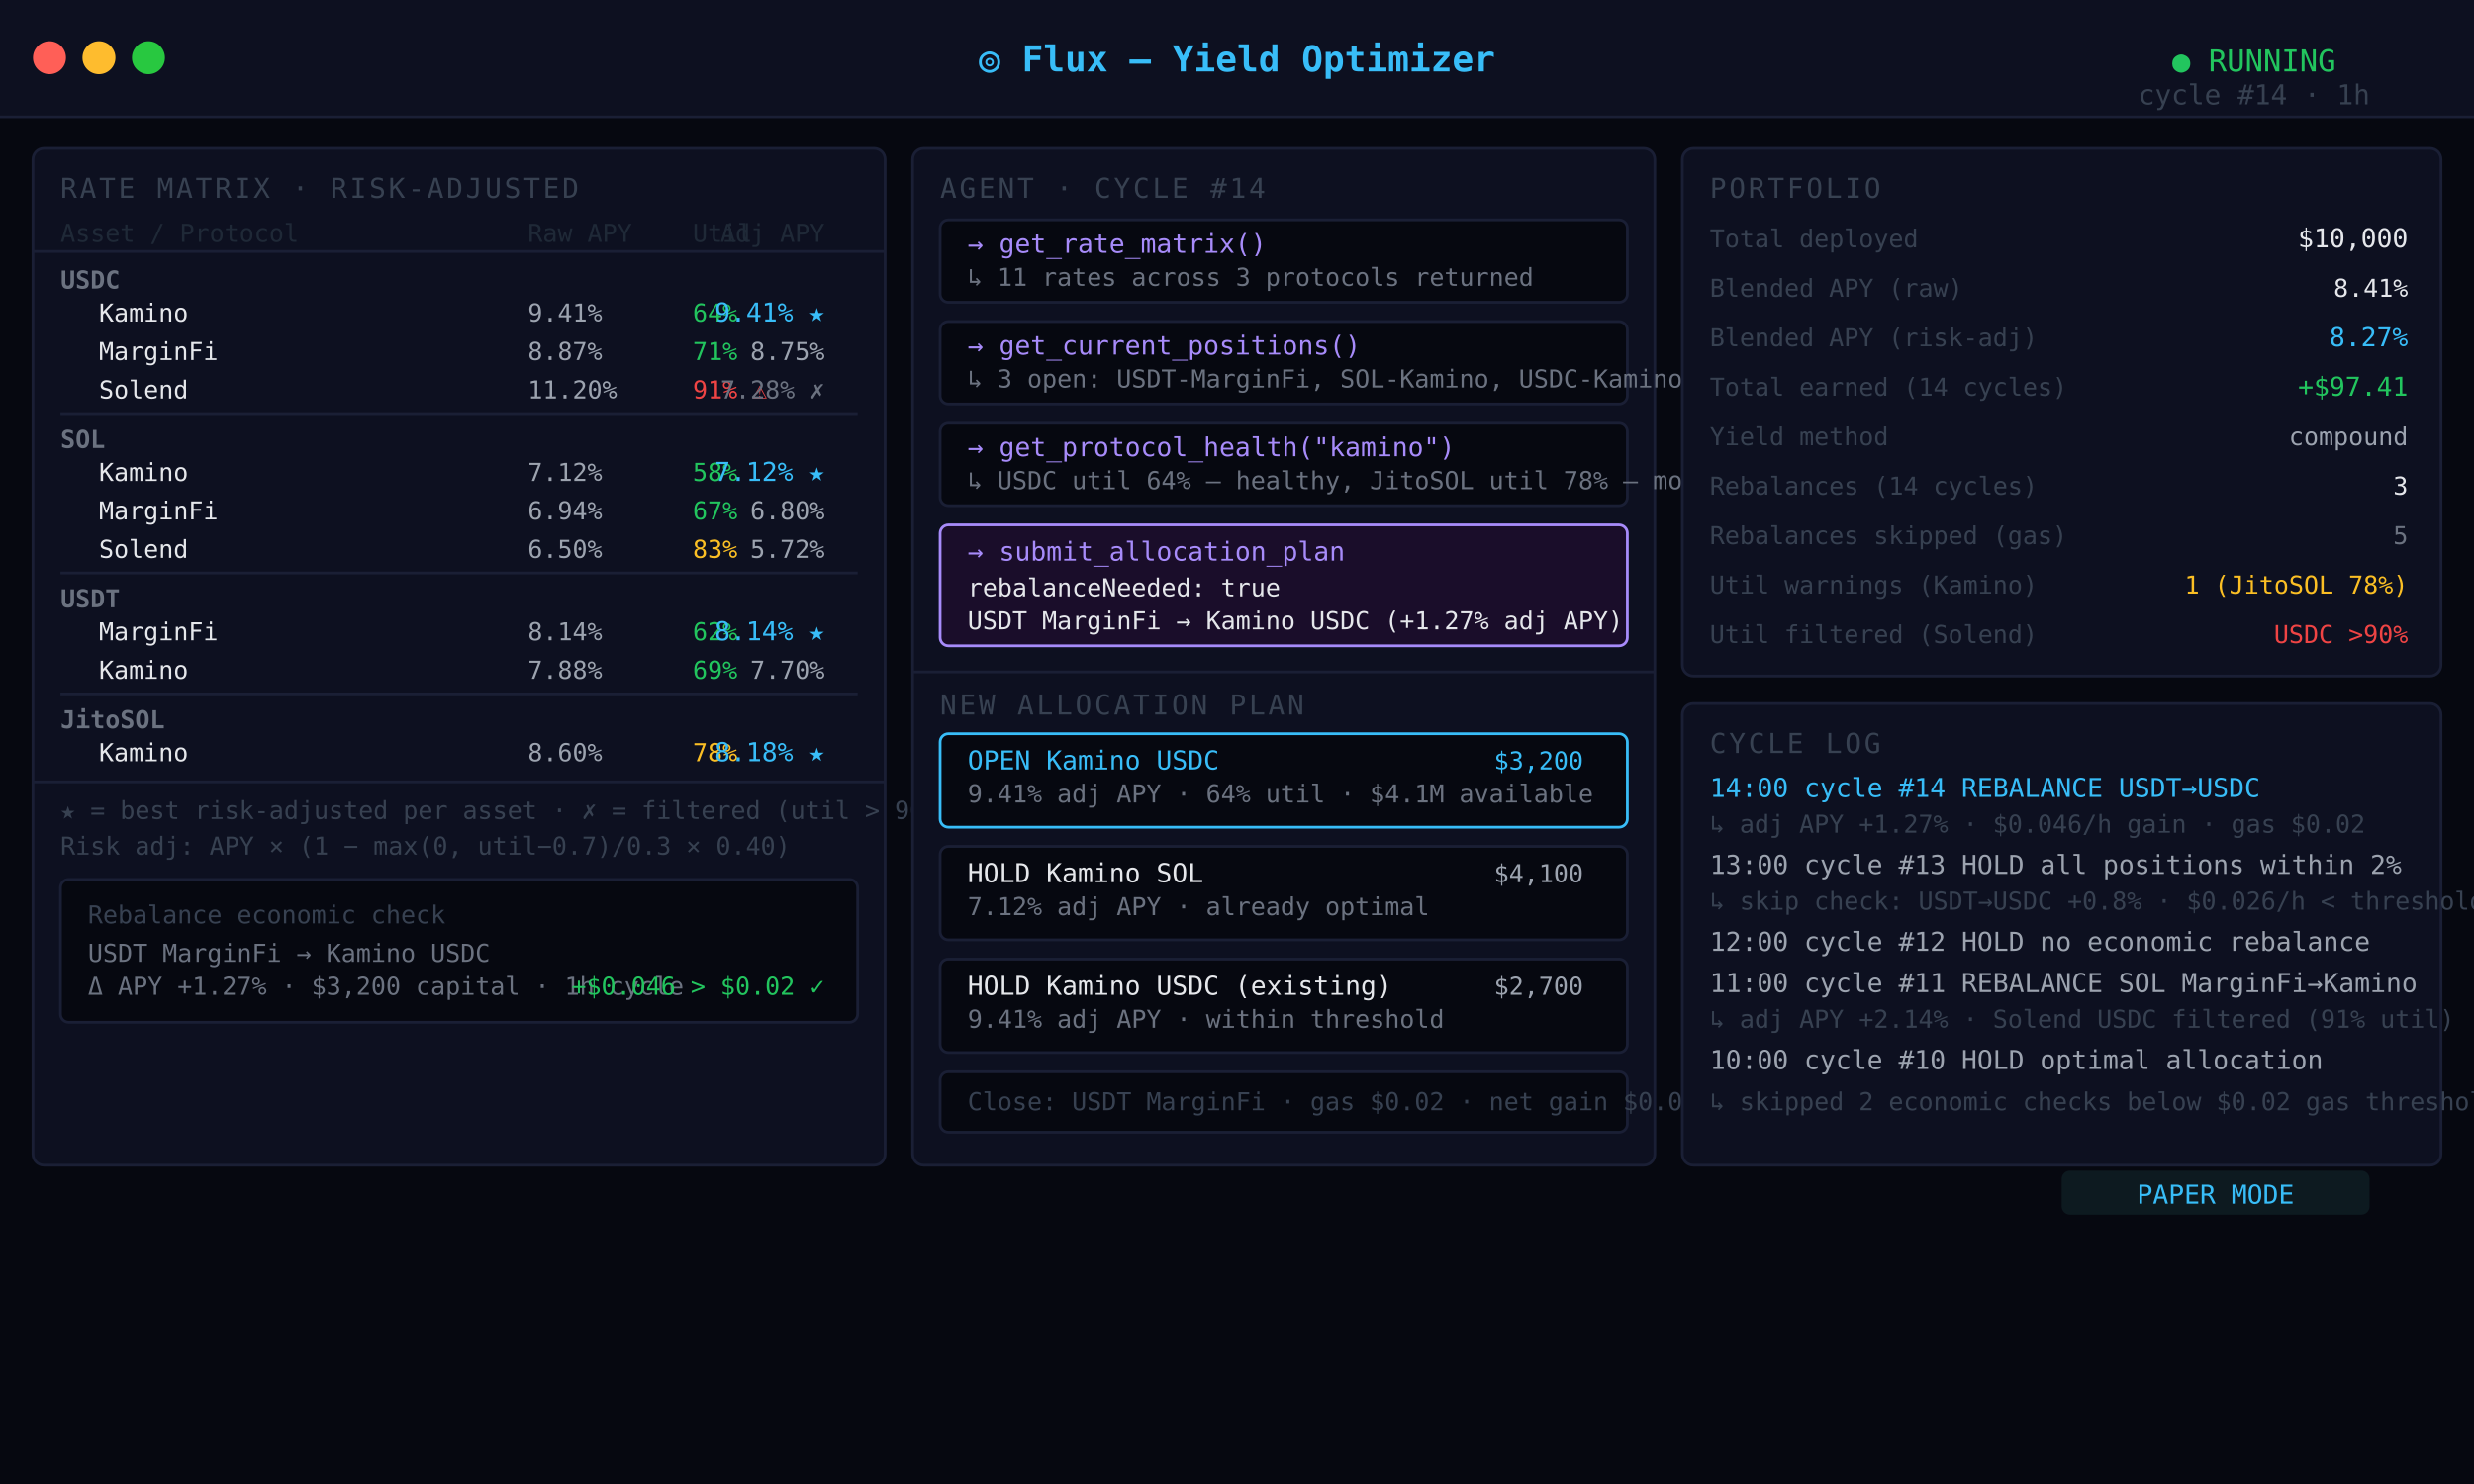
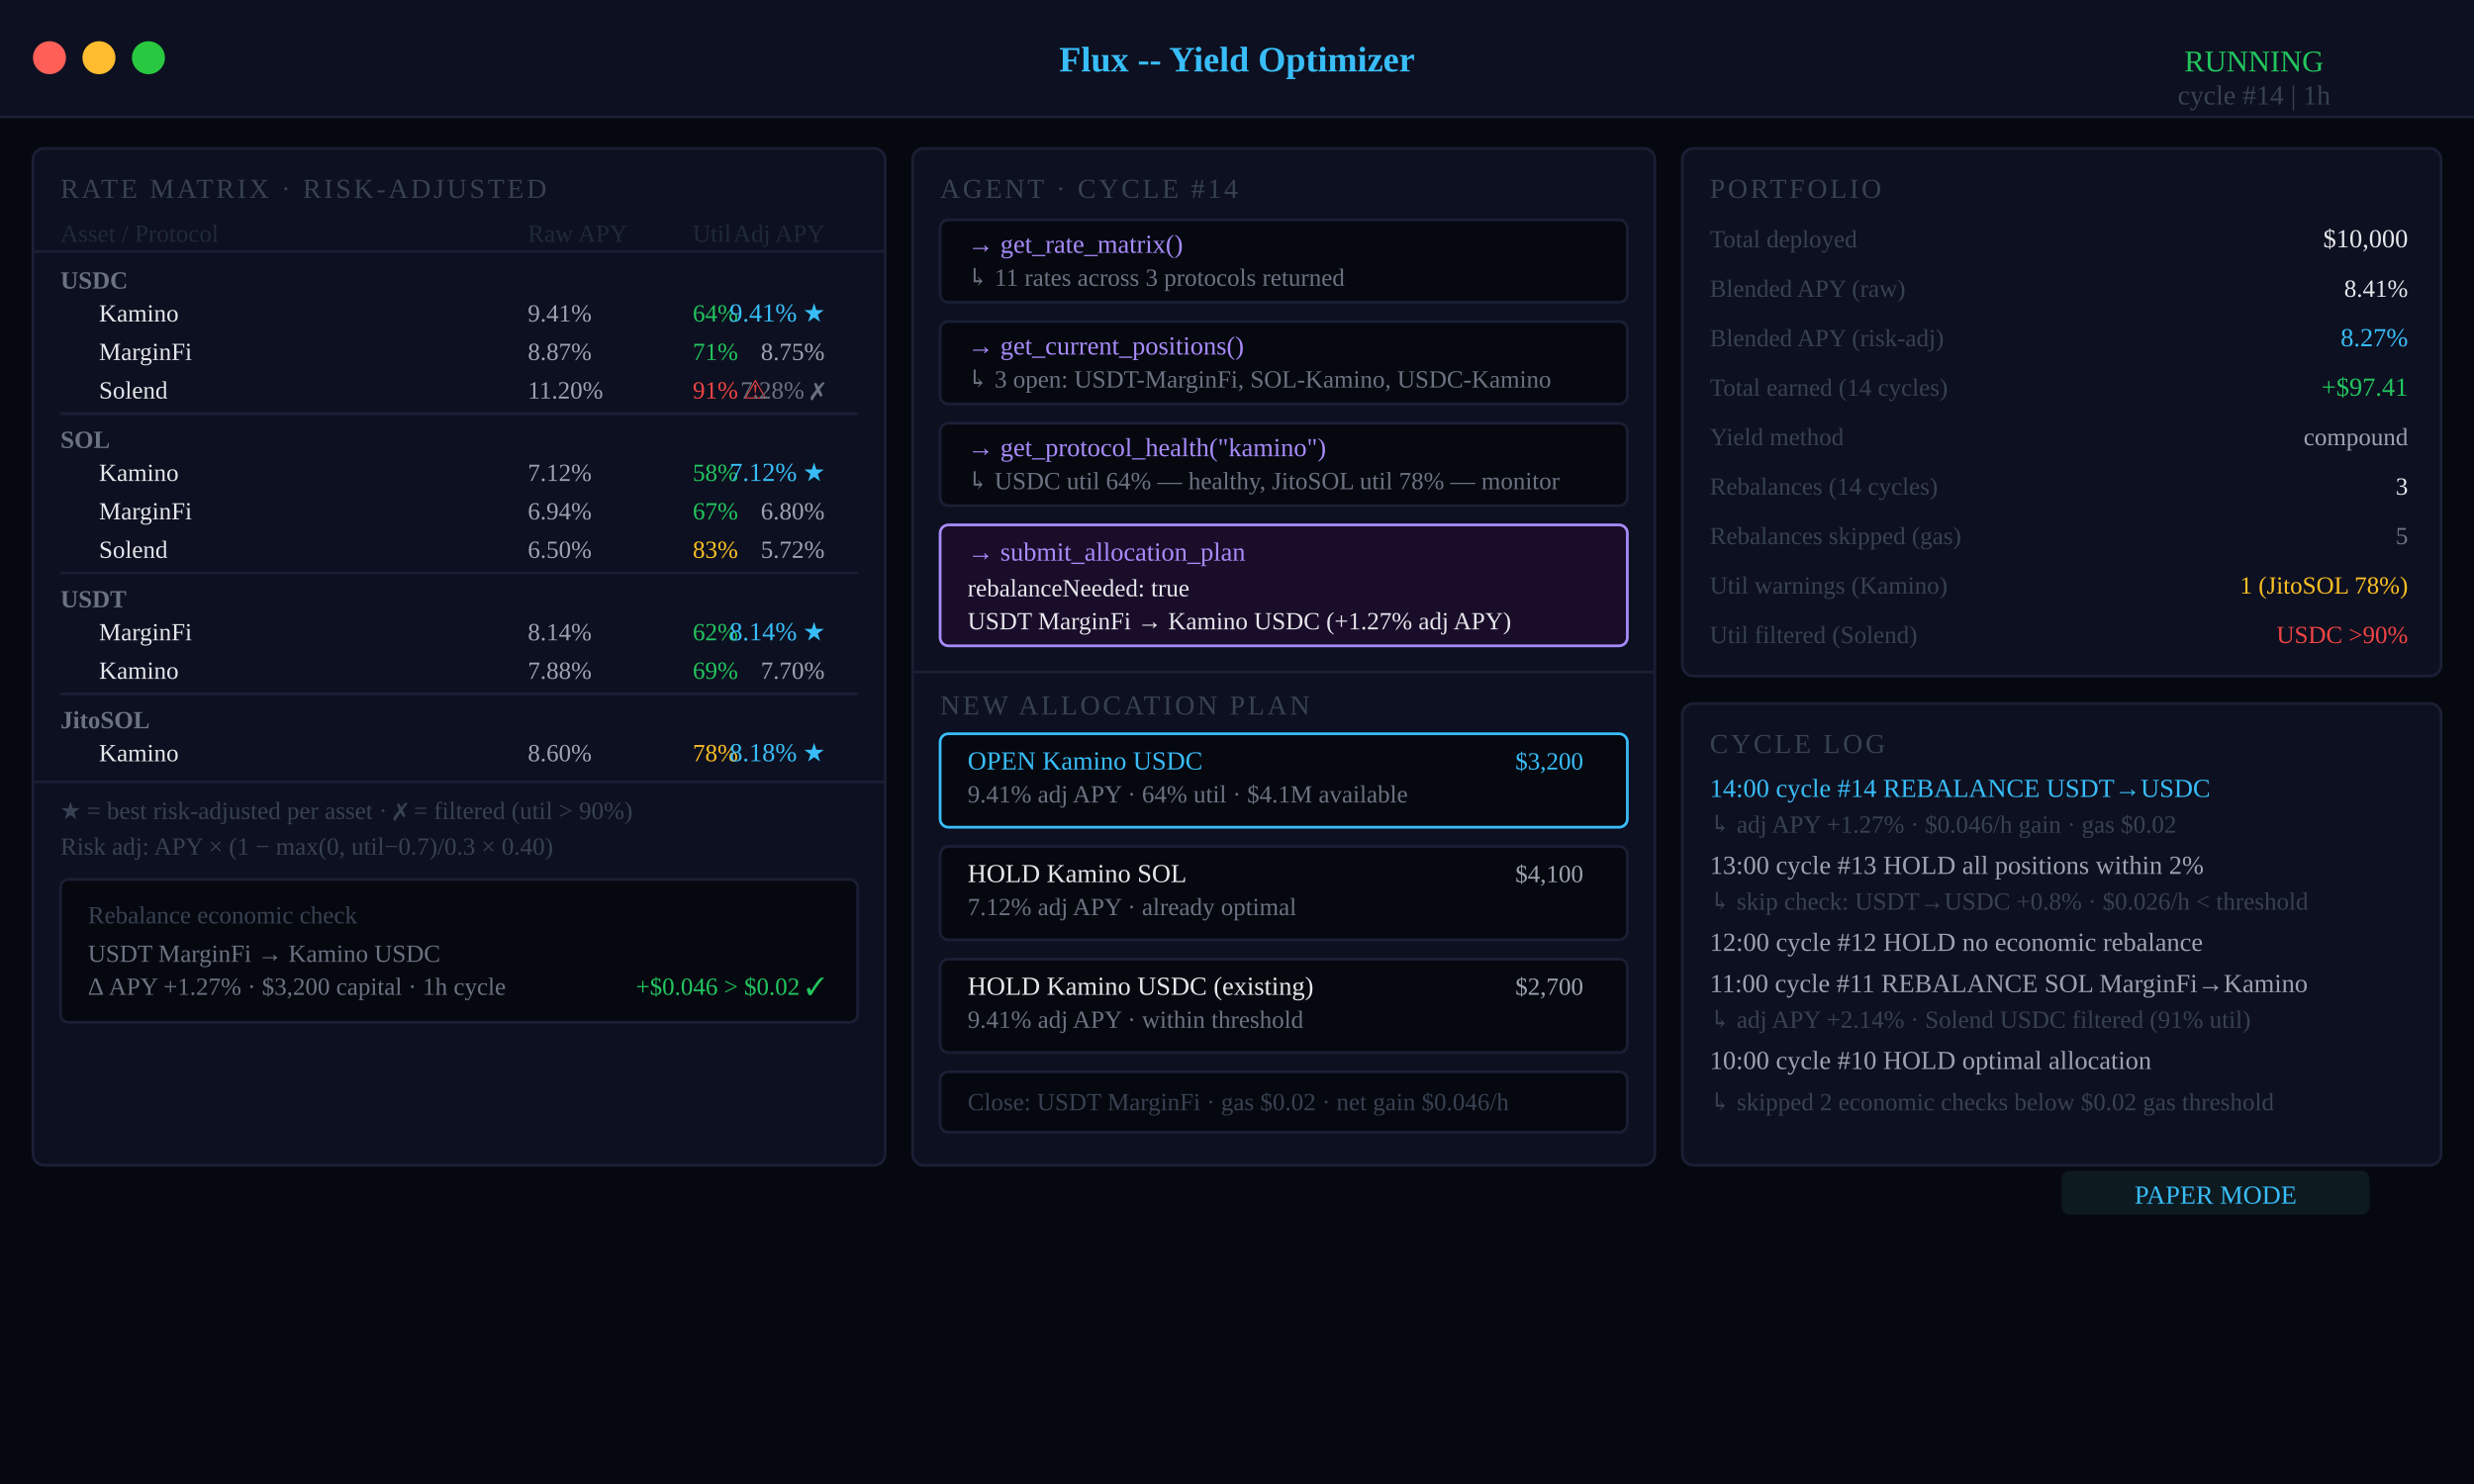
<svg xmlns="http://www.w3.org/2000/svg" width="900" height="540" viewBox="0 0 900 540">
-   <defs>
-     <style>text { font-family: 'SF Mono', 'Fira Code', 'Cascadia Code', monospace; }</style>
-   </defs>
  <rect width="900" height="540" fill="#060810" />
  <rect width="900" height="42" fill="#0d1020" />
  <rect width="900" height="1" y="42" fill="#1a1f35" />
  <circle cx="18" cy="21" r="6" fill="#ff5f57" />
  <circle cx="36" cy="21" r="6" fill="#febc2e" />
  <circle cx="54" cy="21" r="6" fill="#28c840" />
-   <text x="450" y="26" fill="#38bdf8" font-size="13" font-weight="bold" text-anchor="middle">◎ Flux  —  Yield Optimizer</text>
-   <text x="820" y="26" fill="#22c55e" font-size="11" text-anchor="middle">● RUNNING</text>
-   <text x="820" y="38" fill="#374151" font-size="10" text-anchor="middle">cycle #14  ·  1h</text>
+   <text x="450" y="26" fill="#38bdf8" font-size="13" font-weight="bold" text-anchor="middle">Flux -- Yield Optimizer</text>
+   <text x="820" y="26" fill="#22c55e" font-size="11" text-anchor="middle">RUNNING</text>
+   <text x="820" y="38" fill="#374151" font-size="10" text-anchor="middle">cycle #14 | 1h</text>
  <rect x="12" y="54" width="310" height="370" rx="4" fill="#0d1020" stroke="#1a1f35" stroke-width="1" />
  <text x="22" y="72" fill="#374151" font-size="10" letter-spacing="1">RATE MATRIX  ·  RISK-ADJUSTED</text>
  <text x="22" y="88" fill="#1f2937" font-size="9">Asset / Protocol</text>
  <text x="192" y="88" fill="#1f2937" font-size="9">Raw APY</text>
  <text x="252" y="88" fill="#1f2937" font-size="9">Util</text>
  <text x="300" y="88" fill="#1f2937" font-size="9" text-anchor="end">Adj APY</text>
  <rect x="12" y="91" width="310" height="1" fill="#1a1f35" />
  <text x="22" y="105" fill="#6b7280" font-size="9" font-weight="bold">USDC</text>
  <text x="36" y="117" fill="#e5e7eb" font-size="9">Kamino</text>
  <text x="192" y="117" fill="#9ca3af" font-size="9">9.41%</text>
  <text x="252" y="117" fill="#22c55e" font-size="9">64%</text>
  <text x="300" y="117" fill="#38bdf8" font-size="9.5" text-anchor="end">9.41% ★</text>
  <text x="36" y="131" fill="#e5e7eb" font-size="9">MarginFi</text>
  <text x="192" y="131" fill="#9ca3af" font-size="9">8.87%</text>
  <text x="252" y="131" fill="#22c55e" font-size="9">71%</text>
  <text x="300" y="131" fill="#9ca3af" font-size="9" text-anchor="end">8.75%</text>
  <text x="36" y="145" fill="#e5e7eb" font-size="9">Solend</text>
  <text x="192" y="145" fill="#9ca3af" font-size="9">11.20%</text>
  <text x="252" y="145" fill="#ef4444" font-size="9">91% ⚠</text>
  <text x="300" y="145" fill="#6b7280" font-size="9" text-anchor="end">7.28% ✗</text>
  <rect x="22" y="150" width="290" height="1" fill="#1a1f35" />
  <text x="22" y="163" fill="#6b7280" font-size="9" font-weight="bold">SOL</text>
  <text x="36" y="175" fill="#e5e7eb" font-size="9">Kamino</text>
  <text x="192" y="175" fill="#9ca3af" font-size="9">7.12%</text>
  <text x="252" y="175" fill="#22c55e" font-size="9">58%</text>
  <text x="300" y="175" fill="#38bdf8" font-size="9.5" text-anchor="end">7.12% ★</text>
  <text x="36" y="189" fill="#e5e7eb" font-size="9">MarginFi</text>
  <text x="192" y="189" fill="#9ca3af" font-size="9">6.94%</text>
  <text x="252" y="189" fill="#22c55e" font-size="9">67%</text>
  <text x="300" y="189" fill="#9ca3af" font-size="9" text-anchor="end">6.80%</text>
  <text x="36" y="203" fill="#e5e7eb" font-size="9">Solend</text>
  <text x="192" y="203" fill="#9ca3af" font-size="9">6.50%</text>
  <text x="252" y="203" fill="#fbbf24" font-size="9">83%</text>
  <text x="300" y="203" fill="#9ca3af" font-size="9" text-anchor="end">5.72%</text>
  <rect x="22" y="208" width="290" height="1" fill="#1a1f35" />
  <text x="22" y="221" fill="#6b7280" font-size="9" font-weight="bold">USDT</text>
  <text x="36" y="233" fill="#e5e7eb" font-size="9">MarginFi</text>
  <text x="192" y="233" fill="#9ca3af" font-size="9">8.14%</text>
  <text x="252" y="233" fill="#22c55e" font-size="9">62%</text>
  <text x="300" y="233" fill="#38bdf8" font-size="9.5" text-anchor="end">8.14% ★</text>
  <text x="36" y="247" fill="#e5e7eb" font-size="9">Kamino</text>
  <text x="192" y="247" fill="#9ca3af" font-size="9">7.88%</text>
  <text x="252" y="247" fill="#22c55e" font-size="9">69%</text>
  <text x="300" y="247" fill="#9ca3af" font-size="9" text-anchor="end">7.70%</text>
  <rect x="22" y="252" width="290" height="1" fill="#1a1f35" />
  <text x="22" y="265" fill="#6b7280" font-size="9" font-weight="bold">JitoSOL</text>
  <text x="36" y="277" fill="#e5e7eb" font-size="9">Kamino</text>
  <text x="192" y="277" fill="#9ca3af" font-size="9">8.60%</text>
  <text x="252" y="277" fill="#fbbf24" font-size="9">78%</text>
  <text x="300" y="277" fill="#38bdf8" font-size="9.5" text-anchor="end">8.18% ★</text>
  <rect x="12" y="284" width="310" height="1" fill="#1a1f35" />
  <text x="22" y="298" fill="#374151" font-size="9">★ = best risk-adjusted per asset  ·  ✗ = filtered (util &gt; 90%)</text>
  <text x="22" y="311" fill="#374151" font-size="9">Risk adj: APY × (1 − max(0, util−0.7)/0.3 × 0.40)</text>
  <rect x="22" y="320" width="290" height="52" rx="3" fill="#060810" stroke="#1a1f35" stroke-width="1" />
  <text x="32" y="336" fill="#374151" font-size="9">Rebalance economic check</text>
  <text x="32" y="350" fill="#6b7280" font-size="9">USDT MarginFi → Kamino USDC</text>
  <text x="32" y="362" fill="#6b7280" font-size="9">Δ APY +1.27%  ·  $3,200 capital  ·  1h cycle</text>
  <text x="300" y="362" fill="#22c55e" font-size="9" text-anchor="end">+$0.046 &gt; $0.02 ✓</text>
  <rect x="332" y="54" width="270" height="370" rx="4" fill="#0d1020" stroke="#1a1f35" stroke-width="1" />
  <text x="342" y="72" fill="#374151" font-size="10" letter-spacing="1">AGENT  ·  CYCLE #14</text>
  <rect x="342" y="80" width="250" height="30" rx="3" fill="#060810" stroke="#1a1f35" stroke-width="1" />
  <text x="352" y="92" fill="#a78bfa" font-size="9.5">→ get_rate_matrix()</text>
  <text x="352" y="104" fill="#6b7280" font-size="9">↳ 11 rates across 3 protocols returned</text>
  <rect x="342" y="117" width="250" height="30" rx="3" fill="#060810" stroke="#1a1f35" stroke-width="1" />
  <text x="352" y="129" fill="#a78bfa" font-size="9.5">→ get_current_positions()</text>
  <text x="352" y="141" fill="#6b7280" font-size="9">↳ 3 open: USDT-MarginFi, SOL-Kamino, USDC-Kamino</text>
  <rect x="342" y="154" width="250" height="30" rx="3" fill="#060810" stroke="#1a1f35" stroke-width="1" />
  <text x="352" y="166" fill="#a78bfa" font-size="9.5">→ get_protocol_health("kamino")</text>
  <text x="352" y="178" fill="#6b7280" font-size="9">↳ USDC util 64% — healthy, JitoSOL util 78% — monitor</text>
  <rect x="342" y="191" width="250" height="44" rx="3" fill="#1a0d2a" stroke="#a78bfa" stroke-width="1" />
  <text x="352" y="204" fill="#a78bfa" font-size="9.5">→ submit_allocation_plan</text>
  <text x="352" y="217" fill="#e5e7eb" font-size="9">rebalanceNeeded: true</text>
  <text x="352" y="229" fill="#e5e7eb" font-size="9">USDT MarginFi → Kamino USDC (+1.27% adj APY)</text>
  <rect x="332" y="244" width="270" height="1" fill="#1a1f35" />
  <text x="342" y="260" fill="#374151" font-size="10" letter-spacing="1">NEW ALLOCATION PLAN</text>
  <rect x="342" y="267" width="250" height="34" rx="3" fill="#060810" stroke="#38bdf8" stroke-width="1" />
  <text x="352" y="280" fill="#38bdf8" font-size="9.5">OPEN  Kamino USDC</text>
  <text x="576" y="280" fill="#38bdf8" font-size="9" text-anchor="end">$3,200</text>
  <text x="352" y="292" fill="#6b7280" font-size="9">9.41% adj APY  ·  64% util  ·  $4.1M available</text>
  <rect x="342" y="308" width="250" height="34" rx="3" fill="#060810" stroke="#1a1f35" stroke-width="1" />
  <text x="352" y="321" fill="#e5e7eb" font-size="9.5">HOLD  Kamino SOL</text>
  <text x="576" y="321" fill="#9ca3af" font-size="9" text-anchor="end">$4,100</text>
  <text x="352" y="333" fill="#6b7280" font-size="9">7.12% adj APY  ·  already optimal</text>
  <rect x="342" y="349" width="250" height="34" rx="3" fill="#060810" stroke="#1a1f35" stroke-width="1" />
  <text x="352" y="362" fill="#e5e7eb" font-size="9.5">HOLD  Kamino USDC (existing)</text>
  <text x="576" y="362" fill="#9ca3af" font-size="9" text-anchor="end">$2,700</text>
  <text x="352" y="374" fill="#6b7280" font-size="9">9.41% adj APY  ·  within threshold</text>
  <rect x="342" y="390" width="250" height="22" rx="3" fill="#060810" stroke="#1a1f35" stroke-width="1" />
  <text x="352" y="404" fill="#374151" font-size="9">Close: USDT MarginFi  ·  gas $0.02  ·  net gain $0.046/h</text>
  <rect x="612" y="54" width="276" height="192" rx="4" fill="#0d1020" stroke="#1a1f35" stroke-width="1" />
  <text x="622" y="72" fill="#374151" font-size="10" letter-spacing="1">PORTFOLIO</text>
  <text x="622" y="90" fill="#374151" font-size="9">Total deployed</text>
  <text x="876" y="90" fill="#e5e7eb" font-size="9.5" text-anchor="end">$10,000</text>
  <text x="622" y="108" fill="#374151" font-size="9">Blended APY (raw)</text>
  <text x="876" y="108" fill="#e5e7eb" font-size="9" text-anchor="end">8.41%</text>
  <text x="622" y="126" fill="#374151" font-size="9">Blended APY (risk-adj)</text>
  <text x="876" y="126" fill="#38bdf8" font-size="9.5" text-anchor="end">8.27%</text>
  <text x="622" y="144" fill="#374151" font-size="9">Total earned (14 cycles)</text>
  <text x="876" y="144" fill="#22c55e" font-size="9.5" text-anchor="end">+$97.41</text>
  <text x="622" y="162" fill="#374151" font-size="9">Yield method</text>
  <text x="876" y="162" fill="#9ca3af" font-size="9" text-anchor="end">compound</text>
  <text x="622" y="180" fill="#374151" font-size="9">Rebalances (14 cycles)</text>
  <text x="876" y="180" fill="#e5e7eb" font-size="9" text-anchor="end">3</text>
  <text x="622" y="198" fill="#374151" font-size="9">Rebalances skipped (gas)</text>
  <text x="876" y="198" fill="#6b7280" font-size="9" text-anchor="end">5</text>
  <text x="622" y="216" fill="#374151" font-size="9">Util warnings (Kamino)</text>
  <text x="876" y="216" fill="#fbbf24" font-size="9" text-anchor="end">1 (JitoSOL 78%)</text>
  <text x="622" y="234" fill="#374151" font-size="9">Util filtered (Solend)</text>
  <text x="876" y="234" fill="#ef4444" font-size="9" text-anchor="end">USDC &gt;90%</text>
  <rect x="612" y="256" width="276" height="168" rx="4" fill="#0d1020" stroke="#1a1f35" stroke-width="1" />
  <text x="622" y="274" fill="#374151" font-size="10" letter-spacing="1">CYCLE LOG</text>
  <text x="622" y="290" fill="#38bdf8" font-size="9.5">14:00  cycle #14  REBALANCE  USDT→USDC</text>
  <text x="622" y="303" fill="#374151" font-size="9">↳ adj APY +1.27%  ·  $0.046/h gain  ·  gas $0.02</text>
  <text x="622" y="318" fill="#9ca3af" font-size="9.5">13:00  cycle #13  HOLD  all positions within 2%</text>
  <text x="622" y="331" fill="#374151" font-size="9">↳ skip check: USDT→USDC +0.8%  ·  $0.026/h &lt; threshold</text>
  <text x="622" y="346" fill="#9ca3af" font-size="9.5">12:00  cycle #12  HOLD  no economic rebalance</text>
  <text x="622" y="361" fill="#9ca3af" font-size="9.5">11:00  cycle #11  REBALANCE  SOL MarginFi→Kamino</text>
  <text x="622" y="374" fill="#374151" font-size="9">↳ adj APY +2.14%  ·  Solend USDC filtered (91% util)</text>
  <text x="622" y="389" fill="#9ca3af" font-size="9.5">10:00  cycle #10  HOLD  optimal allocation</text>
  <text x="622" y="404" fill="#374151" font-size="9">↳ skipped 2 economic checks below $0.02 gas threshold</text>
  <rect x="750" y="426" width="112" height="16" rx="3" fill="#0d1a20" />
  <text x="806" y="438" fill="#38bdf8" font-size="9.5" text-anchor="middle">PAPER MODE</text>
</svg>
